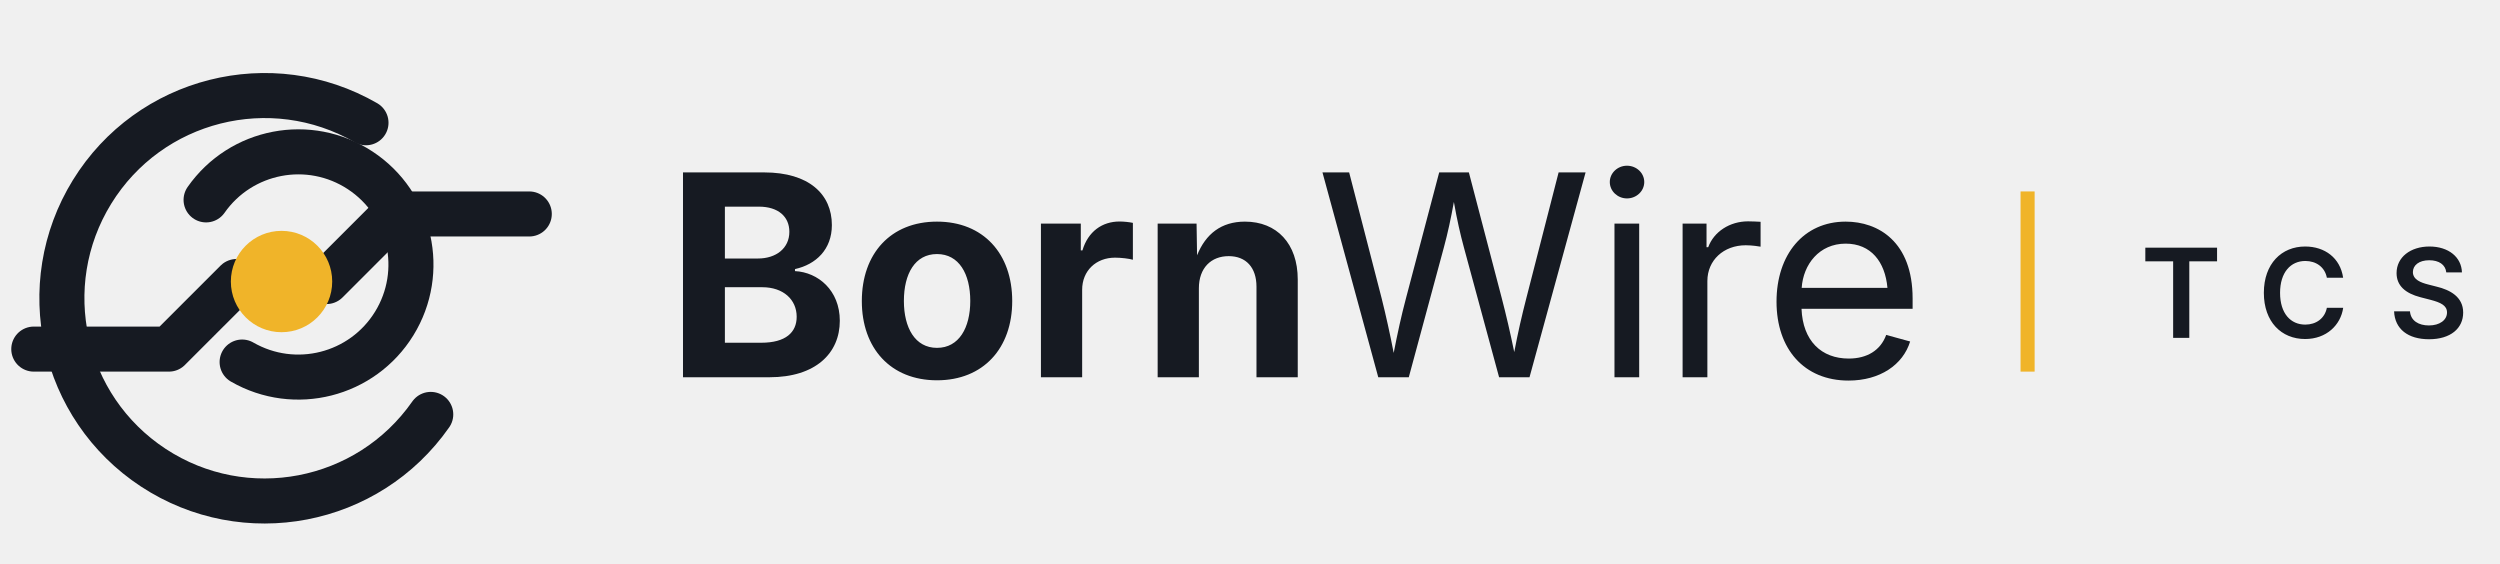
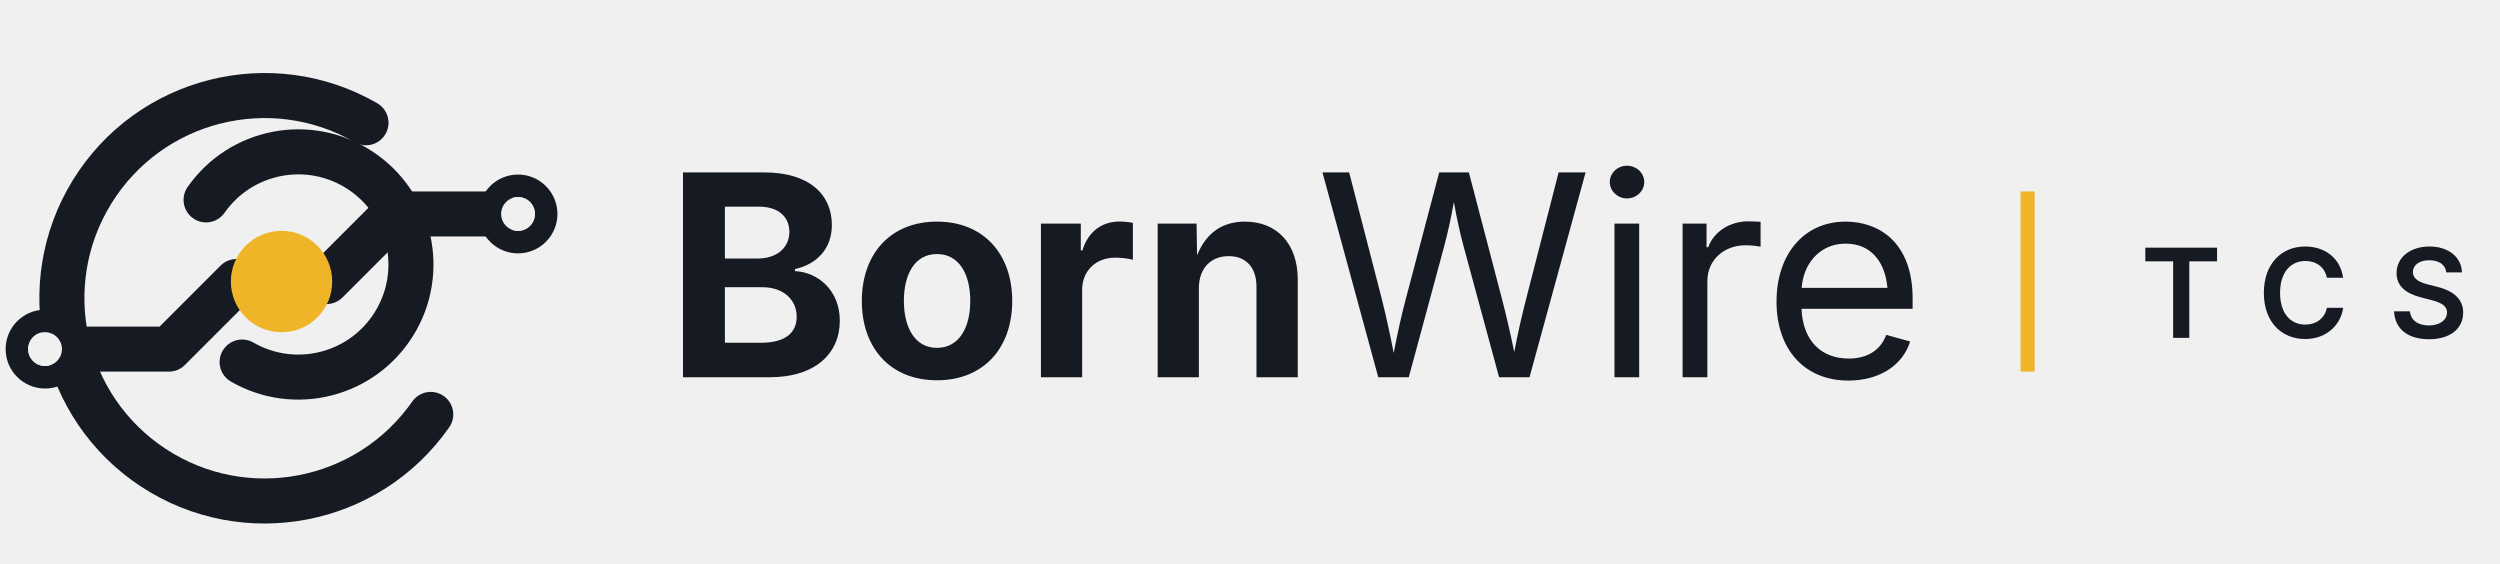
<svg xmlns="http://www.w3.org/2000/svg" viewBox="0 0 444 100" width="444" height="100">
-   <g fill="none" stroke="#161a22" stroke-width="8" stroke-linecap="round" stroke-linejoin="round">
-     <path d="M76.5 73.6A36 36 0 1 1 65.0 21.8" />
-     <path d="M36.6 35.5A20 20 0 1 1 43.0 64.3" />
-     <path d="M6 62H30L42 50H58L70 38H94" />
+   <mask id="loet12" maskUnits="userSpaceOnUse" x="-10" y="-10" width="120" height="120">
+     <rect x="-10" y="-10" width="120" height="120" fill="#fff" />
+     <circle cx="8" cy="62" r="3" fill="#000" />
+     <circle cx="92" cy="38" r="3" fill="#000" />
+   </mask>
+   <g mask="url(#loet12)">
+     <g fill="none" stroke="#161a22" stroke-width="8" stroke-linecap="round" stroke-linejoin="round">
+       <path d="M76.5 73.6A36 36 0 1 1 65.0 21.8" />
+       <path d="M36.6 35.5A20 20 0 1 1 43.0 64.3" />
+       <path d="M12 62H30L42 50H58L70 38H88" />
+     </g>
+     <g fill="none" stroke="#161a22" stroke-width="4">
+       <circle cx="8" cy="62" r="5" />
+       <circle cx="92" cy="38" r="5" />
+     </g>
  </g>
  <circle cx="50" cy="50" r="9" fill="#f0b429" />
  <path d="M121.3 67H136.65C144.86 67 149.15 62.73 149.15 56.97C149.15 51.57 145.29 48.35 141.19 48.15V47.79C144.93 46.96 147.74 44.29 147.74 39.97C147.74 34.53 143.71 30.62 135.72 30.62H121.3ZM128.74 60.87V51.01H135.38C139.12 51.01 141.49 53.21 141.49 56.26C141.49 59.02 139.56 60.87 135.19 60.87ZM128.74 45.91V36.7H134.77C138.26 36.7 140.19 38.51 140.19 41.17C140.19 44.1 137.82 45.91 134.63 45.91ZM166.41 67.54C174.62 67.54 179.77 61.87 179.77 53.47C179.77 45.03 174.62 39.36 166.41 39.36C158.19 39.36 153.06 45.03 153.06 53.47C153.06 61.87 158.19 67.54 166.41 67.54ZM166.41 61.78C162.51 61.78 160.53 58.21 160.53 53.45C160.53 48.62 162.51 45.12 166.41 45.12C170.32 45.12 172.32 48.64 172.32 53.45C172.32 58.21 170.32 61.78 166.41 61.78ZM184.87 67H192.19V51.47C192.19 48.08 194.66 45.76 198.03 45.76C199.1 45.76 200.54 45.93 201.2 46.13V39.58C200.54 39.44 199.59 39.34 198.83 39.34C195.76 39.34 193.24 41.1 192.24 44.47H191.95V39.71H184.87ZM212.92 51.2C212.92 47.59 215.09 45.49 218.22 45.49C221.3 45.49 223.15 47.52 223.15 50.91V67H230.48V49.64C230.48 43.25 226.76 39.36 221.1 39.36C216.9 39.36 214.14 41.54 212.6 45.34L212.51 39.71H205.6V67H212.92Z" fill="#161a22" />
  <path d="M244.78 67H250.2L256.43 43.95C257.14 41.32 257.67 38.85 258.21 35.87C258.77 39.07 259.36 41.63 259.99 43.95L266.24 67H271.64L281.6 30.62H276.81L271.08 52.94C270.29 56.01 269.56 59.16 268.93 62.53C268.24 59.16 267.51 56.01 266.71 52.94L260.87 30.62H255.6L249.71 52.94C248.88 56.06 248.18 59.26 247.52 62.68C246.86 59.26 246.15 56.06 245.37 52.94L239.61 30.62H234.87ZM286.73 67H291.12V39.71H286.73ZM288.95 35.24C290.63 35.24 292.02 33.94 292.02 32.33C292.02 30.72 290.63 29.43 288.95 29.43C287.29 29.43 285.9 30.72 285.9 32.33C285.9 33.94 287.29 35.24 288.95 35.24ZM298.83 67H303.23V49.91C303.23 46.22 306.11 43.56 310.04 43.56C311.21 43.56 312.41 43.76 312.68 43.81V39.39C312.17 39.36 311.09 39.31 310.46 39.31C307.21 39.31 304.38 41.15 303.38 43.9H303.08V39.71H298.83ZM328.3 67.59C333.89 67.59 337.97 64.78 339.24 60.65L334.99 59.48C333.97 62.26 331.55 63.68 328.33 63.68C323.49 63.68 320.17 60.55 319.95 54.84H339.68V53.01C339.68 42.93 333.58 39.36 327.79 39.36C320.34 39.36 315.51 45.2 315.51 53.57C315.51 61.97 320.39 67.59 328.3 67.59ZM319.98 51.13C320.25 46.96 323.1 43.27 327.79 43.27C332.28 43.27 334.8 46.49 335.21 51.13Z" fill="#161a22" />
  <line x1="360.1" y1="34" x2="360.1" y2="66" stroke="#f0b429" stroke-width="2.5" />
  <path d="M381.01 46.41H385.95V60H388.82V46.41H393.75V43.99H381.01ZM409.39 60.21C413.17 60.21 415.71 57.73 416.15 54.67H413.25C412.88 56.56 411.33 57.65 409.42 57.65C406.82 57.65 404.94 55.68 404.94 52.01C404.94 48.38 406.81 46.35 409.43 46.35C411.34 46.35 412.89 47.43 413.25 49.32H416.14C415.63 45.82 412.9 43.78 409.39 43.78C405.21 43.78 402.06 46.83 402.06 52.01C402.06 57.16 405.18 60.21 409.39 60.21ZM431.4 60.25C435.22 60.25 437.46 58.32 437.46 55.51C437.46 52.72 435.12 51.48 432.75 50.91L431.26 50.53C429.96 50.2 428.53 49.67 428.53 48.32C428.53 47.11 429.62 46.22 431.43 46.22C433.16 46.22 434.32 47.01 434.46 48.38H437.24C437.17 45.7 434.89 43.78 431.47 43.78C428.12 43.78 425.63 45.67 425.63 48.5C425.63 50.75 427.21 52.1 429.88 52.79L431.7 53.26C433.43 53.72 434.59 54.24 434.59 55.49C434.59 56.86 433.27 57.8 431.38 57.8C429.57 57.8 428.14 56.98 428.01 55.29H425.19C425.32 58.45 427.67 60.25 431.4 60.25Z" fill="#161a22" />
</svg>
